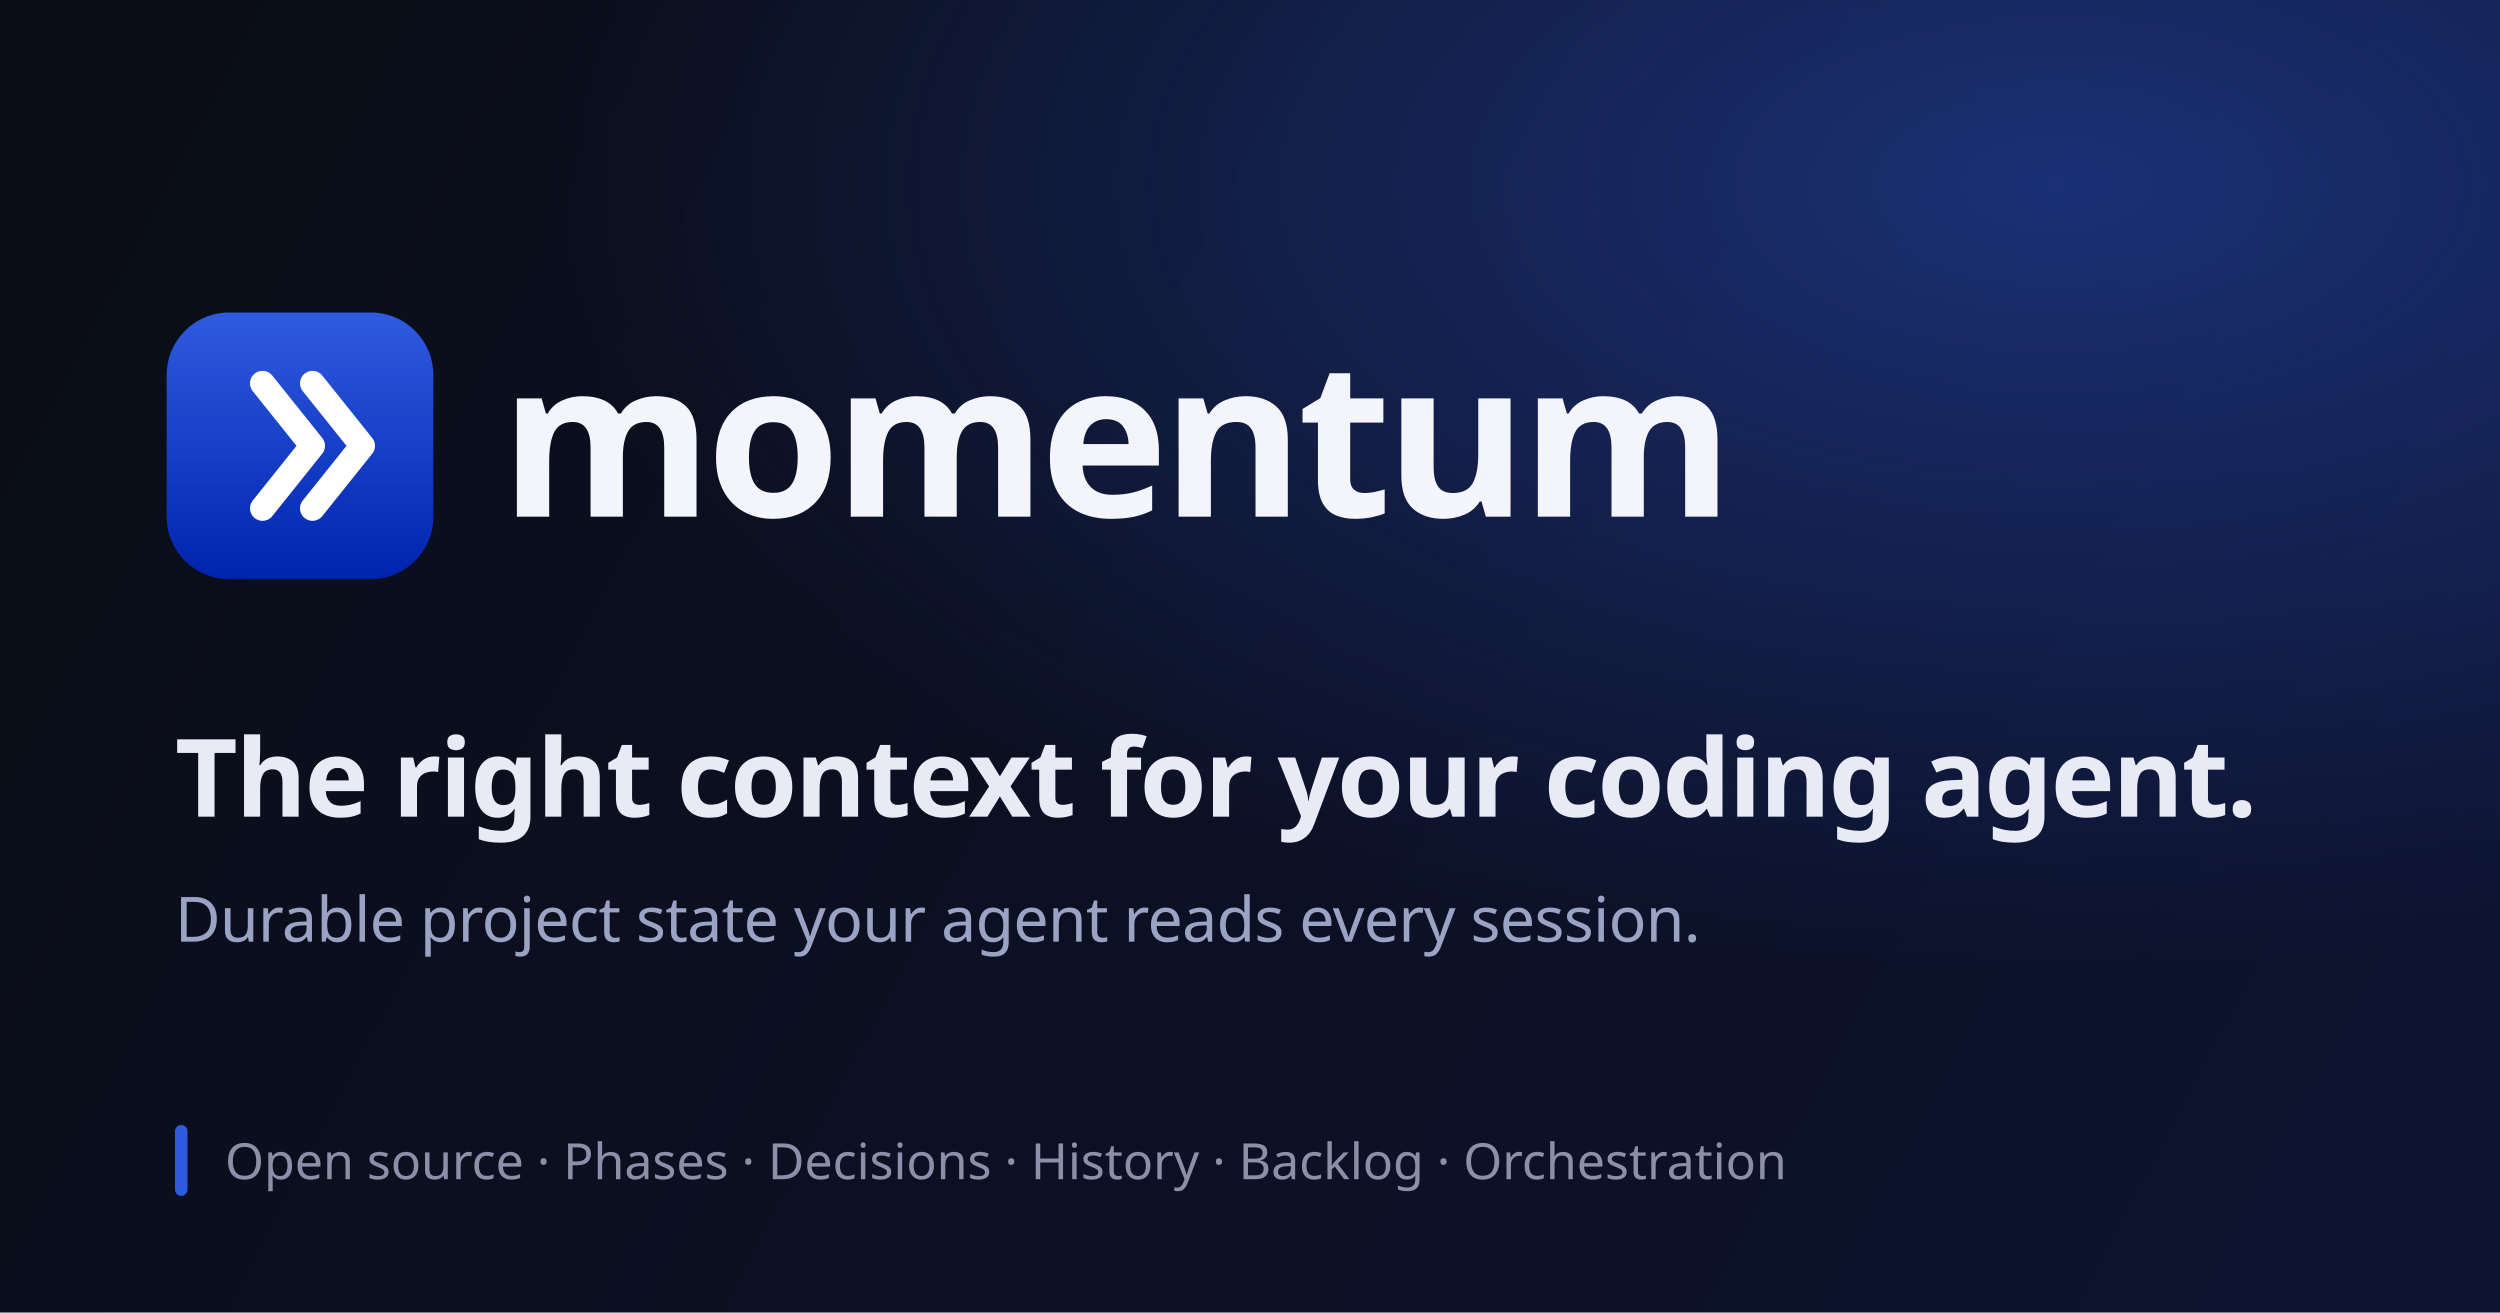
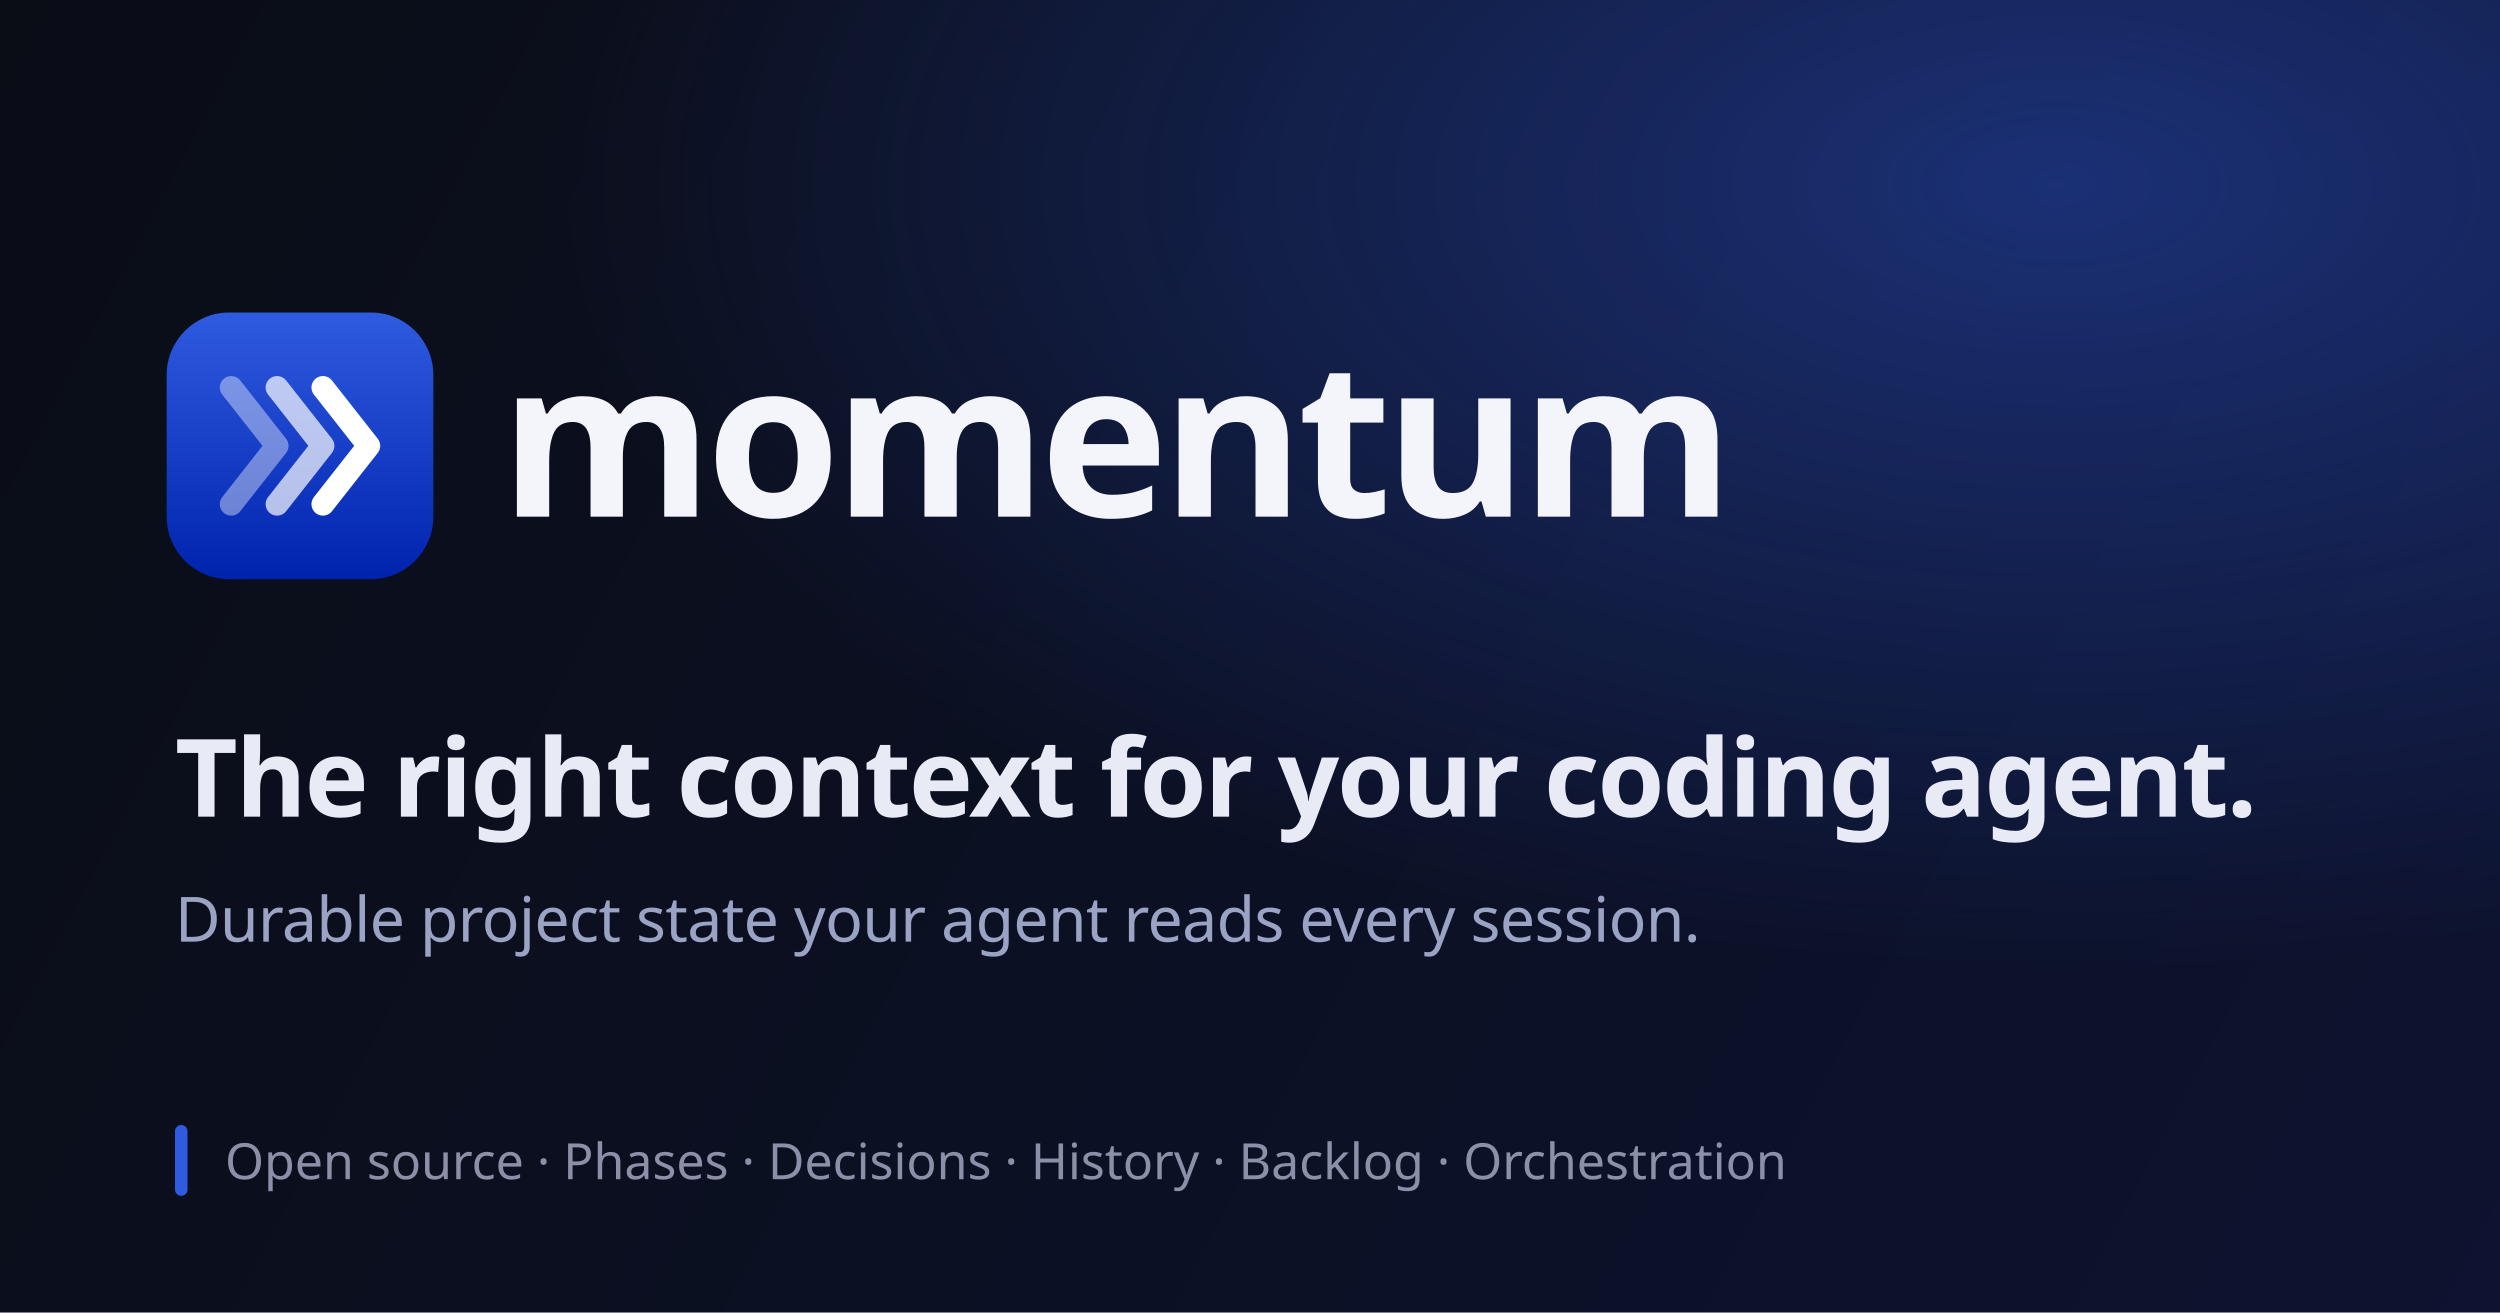
<svg xmlns="http://www.w3.org/2000/svg" viewBox="0 0 1200 630" fill="none">
  <defs>
    <linearGradient id="bg" x1="0" y1="0" x2="1200" y2="630" gradientUnits="userSpaceOnUse">
      <stop offset="0%" stop-color="#0a0d16" />
      <stop offset="100%" stop-color="#0d1330" />
    </linearGradient>
    <radialGradient id="halo" cx="82%" cy="14%" r="60%">
      <stop offset="0%" stop-color="#2f5be0" stop-opacity="0.42" />
      <stop offset="100%" stop-color="#2f5be0" stop-opacity="0" />
    </radialGradient>
    <linearGradient id="mark" x1="0" y1="0" x2="0" y2="1">
      <stop offset="0%" stop-color="#2f5be0" />
      <stop offset="100%" stop-color="#0023ae" />
    </linearGradient>
  </defs>
  <rect width="1200" height="630" fill="url(#bg)" />
  <rect width="1200" height="630" fill="url(#halo)" />
  <rect x="80" y="150" width="128" height="128" rx="30" fill="url(#mark)" />
-   <g stroke="#ffffff" stroke-width="12" stroke-linecap="round" stroke-linejoin="round" fill="none">
-     <path d="M 126 184 L 150 214 L 126 244" />
-     <path d="M 150 184 L 174 214 L 150 244" />
+   <g stroke="#ffffff" stroke-width="11" stroke-linecap="round" stroke-linejoin="round" fill="none">
+     <path d="M 111 186 L 133 214 L 111 242" opacity="0.4" />
+     <path d="M 133 186 L 155 214 L 133 242" opacity="0.7" />
+     <path d="M 155 186 L 177 214 L 155 242" />
  </g>
  <text x="240" y="248" fill="#f4f5fb" font-family="'Geist Variable', Geist, system-ui, sans-serif" font-size="104" font-weight="700" letter-spacing="-0.03em">momentum</text>
  <text x="84" y="392" fill="#e8ebf6" font-family="'Geist Variable', Geist, system-ui, sans-serif" font-size="52" font-weight="600" letter-spacing="-0.02em">The right context for your coding agent.</text>
  <text x="84" y="452" fill="#9aa3c4" font-family="'Geist Variable', Geist, system-ui, sans-serif" font-size="30" font-weight="400" letter-spacing="-0.01em">Durable project state your agent reads every session.</text>
  <rect x="84" y="540" width="6" height="34" rx="3" fill="#2f5be0" />
  <text x="108" y="566" fill="#8b90a8" font-family="'Geist Variable', Geist, system-ui, sans-serif" font-size="24" font-weight="500">Open source · Phases · Decisions · History · Backlog · Orchestration</text>
</svg>
